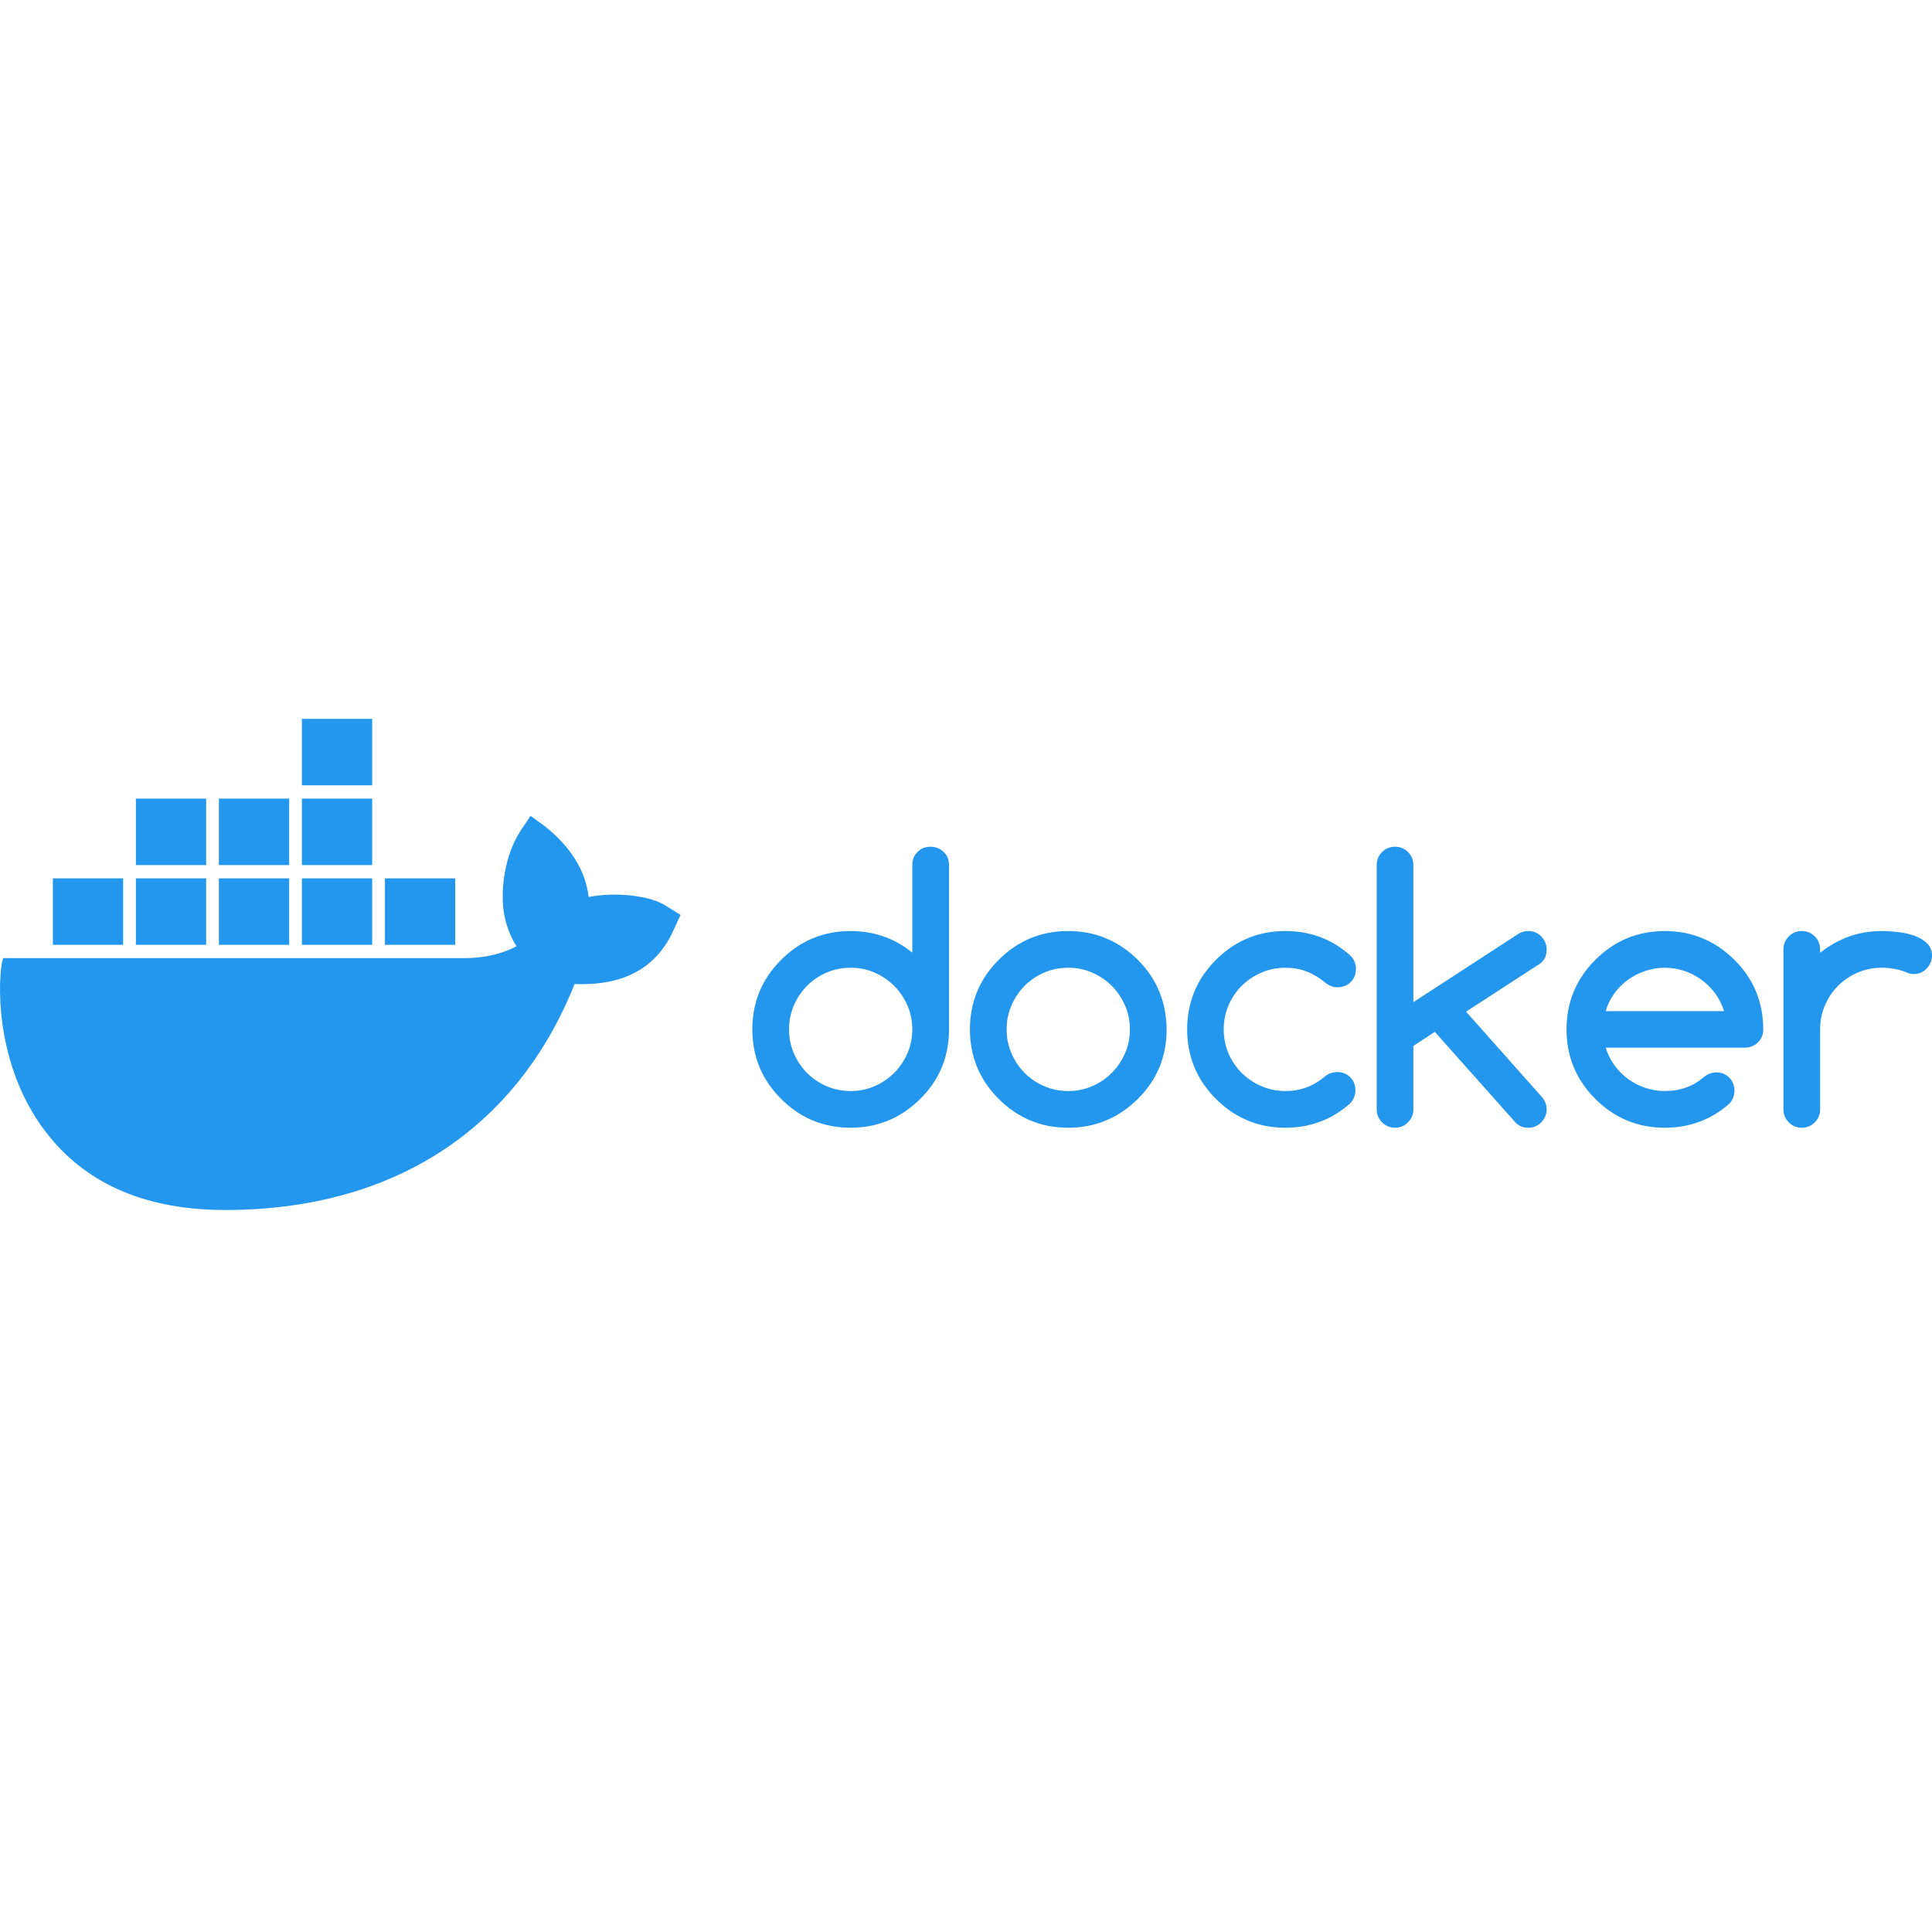
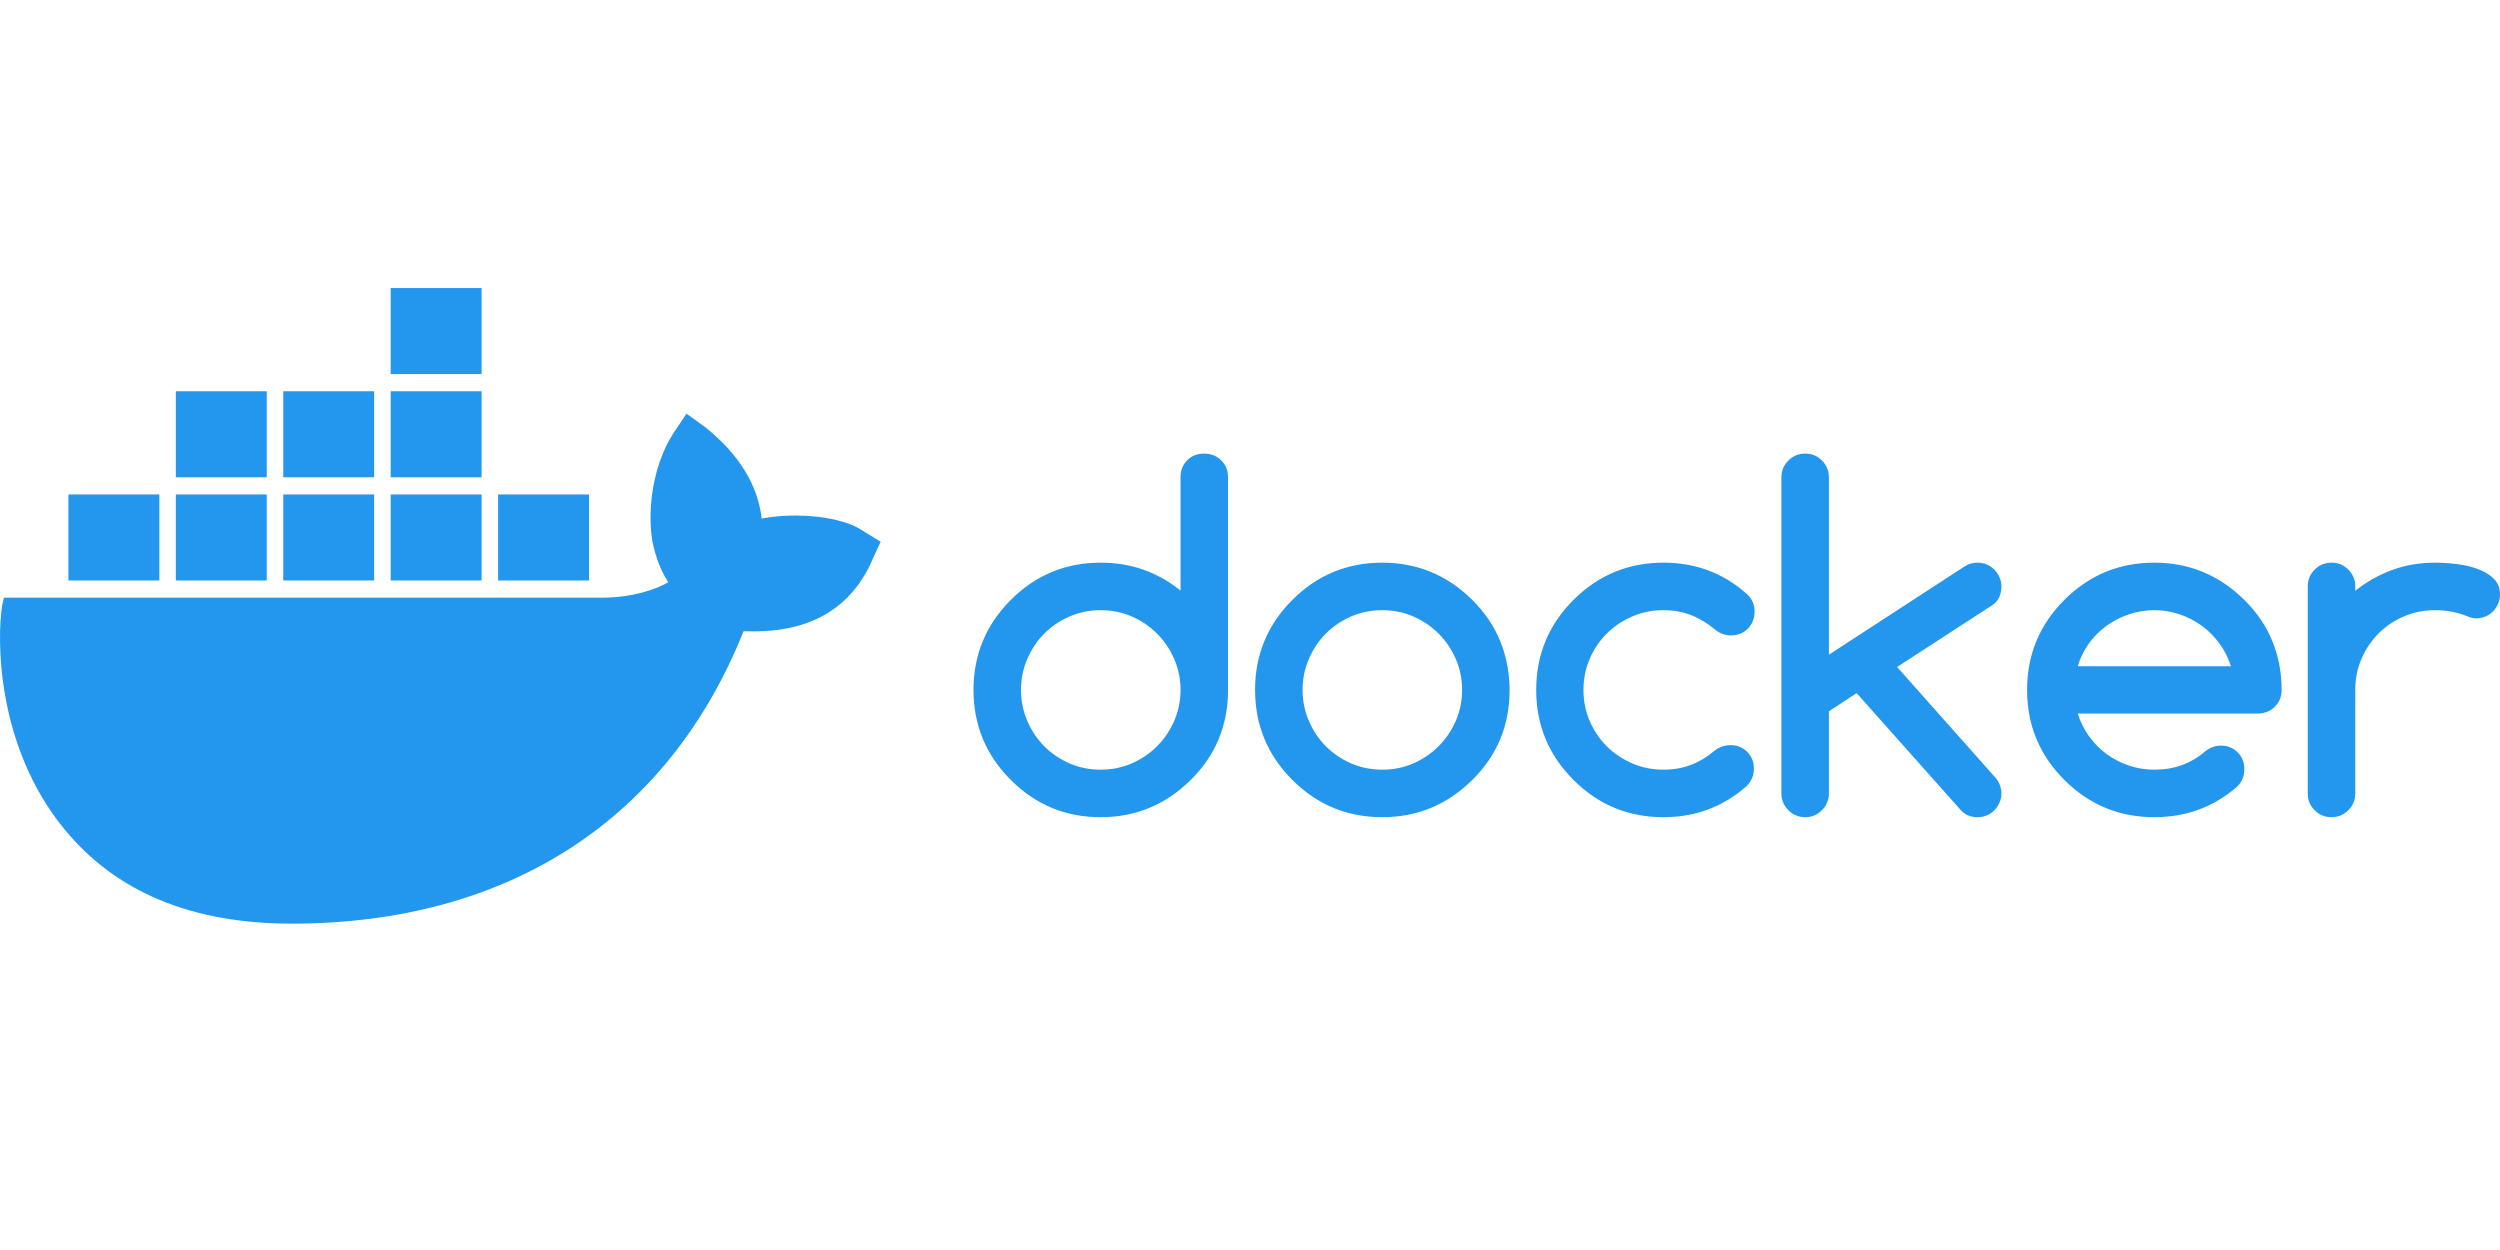
- <svg xmlns="http://www.w3.org/2000/svg" width="800px" height="800px" viewBox="0 -190.5 512 512" version="1.1" preserveAspectRatio="xMidYMid">
+ <svg xmlns="http://www.w3.org/2000/svg" width="800px" height="400px" viewBox="0 -31 512 200" version="1.1" preserveAspectRatio="xMidYMid">
  <g>
    <path d="M140.598,25.715 L144.49,28.533 C151.259,33.994 155.152,40.158 155.998,47.204 C163.275,45.794 172.582,46.851 176.644,49.669 L176.644,49.669 L180.367,51.959 L179.69,53.368 C178.505,56.01 178.167,56.715 177.998,57.067 C171.398,70.277 158.367,70.453 152.275,70.277 C136.875,108.85 104.044,130.162 59.706,130.162 C39.229,130.162 23.66,123.645 13.167,110.787 C-0.709,93.879 -0.709,71.862 0.475,64.817 L0.475,64.817 L0.814,63.408 L123.167,63.408 C129.598,63.408 134.506,61.646 136.875,60.237 C134.336,56.362 133.49,51.959 133.321,49.493 C132.813,42.448 134.506,35.05 137.89,29.766 L137.89,29.766 L140.598,25.715 Z M246.612,33.894 C247.978,33.894 249.133,34.351 250.08,35.267 C251.026,36.182 251.499,37.338 251.499,38.734 L251.499,82.297 C251.499,89.557 248.955,95.701 243.866,100.727 C238.716,105.816 232.572,108.36 225.436,108.36 C218.238,108.36 212.094,105.816 207.006,100.727 C201.917,95.639 199.373,89.495 199.373,82.297 C199.373,75.098 201.917,68.955 207.006,63.866 C212.094,58.778 218.238,56.234 225.436,56.234 C231.611,56.234 237.056,58.142 241.772,61.958 L241.772,38.734 C241.772,37.338 242.23,36.182 243.145,35.267 C244.06,34.351 245.216,33.894 246.612,33.894 Z M283.103,56.234 C290.239,56.234 296.382,58.778 301.533,63.866 C304.077,66.411 305.978,69.219 307.234,72.29 C308.491,75.362 309.135,78.698 309.166,82.297 C309.166,89.557 306.621,95.701 301.533,100.727 C296.382,105.816 290.239,108.36 283.103,108.36 C275.904,108.36 269.761,105.816 264.672,100.727 C259.584,95.639 257.039,89.495 257.039,82.297 C257.039,75.098 259.584,68.955 264.672,63.866 C269.761,58.778 275.904,56.234 283.103,56.234 Z M340.676,56.234 C347.223,56.234 352.885,58.343 357.664,62.563 C358.781,63.556 359.339,64.782 359.339,66.24 C359.339,67.636 358.881,68.8 357.966,69.731 C357.051,70.661 355.895,71.127 354.499,71.127 C353.32,71.127 352.265,70.754 351.334,70.01 C349.752,68.676 348.092,67.667 346.354,66.985 C344.616,66.302 342.724,65.961 340.676,65.961 C338.411,65.961 336.286,66.387 334.3,67.241 C332.314,68.094 330.577,69.257 329.087,70.731 C327.598,72.205 326.427,73.935 325.573,75.921 C324.72,77.906 324.293,80.032 324.293,82.297 C324.293,84.562 324.72,86.687 325.573,88.673 C326.427,90.659 327.598,92.388 329.087,93.862 C330.577,95.336 332.314,96.5 334.3,97.353 C336.286,98.206 338.411,98.633 340.676,98.633 C342.724,98.633 344.616,98.299 346.354,97.632 C348.092,96.965 349.736,95.964 351.287,94.63 C352.156,93.979 353.18,93.637 354.359,93.606 C355.755,93.606 356.911,94.064 357.826,94.979 C358.742,95.895 359.199,97.05 359.199,98.447 C359.199,99.812 358.687,101.006 357.664,102.03 C352.854,106.25 347.192,108.36 340.676,108.36 C333.478,108.36 327.334,105.816 322.246,100.727 C317.157,95.639 314.613,89.495 314.613,82.297 C314.613,75.098 317.157,68.955 322.246,63.866 C327.334,58.778 333.478,56.234 340.676,56.234 Z M369.72,33.894 C371.054,33.894 372.194,34.367 373.14,35.313 C374.087,36.26 374.56,37.415 374.56,38.781 L374.56,75.083 L402.392,56.978 C403.167,56.482 404.036,56.234 404.998,56.234 C405.681,56.234 406.317,56.358 406.906,56.606 C407.496,56.854 408.008,57.203 408.442,57.653 C408.876,58.103 409.225,58.623 409.489,59.212 C409.753,59.802 409.885,60.422 409.885,61.074 C409.885,62.811 409.264,64.099 408.023,64.937 L388.522,77.596 L408.535,100.122 C409.435,101.115 409.885,102.247 409.885,103.52 C409.885,104.171 409.753,104.792 409.489,105.381 C409.225,105.971 408.876,106.49 408.442,106.94 C408.008,107.39 407.496,107.739 406.906,107.987 C406.317,108.236 405.681,108.36 404.998,108.36 C403.695,108.36 402.609,107.941 401.74,107.103 L380.238,82.948 L374.56,86.672 L374.56,103.473 C374.56,104.807 374.087,105.955 373.14,106.917 C372.194,107.879 371.054,108.36 369.72,108.36 C368.354,108.36 367.199,107.879 366.252,106.917 C365.306,105.955 364.833,104.807 364.833,103.473 L364.833,38.781 C364.833,37.415 365.306,36.26 366.252,35.313 C367.199,34.367 368.354,33.894 369.72,33.894 Z M441.209,56.234 C448.345,56.234 454.489,58.778 459.639,63.866 C462.183,66.38 464.092,69.18 465.364,72.267 C466.636,75.354 467.272,78.698 467.272,82.297 C467.272,83.693 466.799,84.849 465.852,85.764 C464.906,86.679 463.75,87.137 462.385,87.137 L425.524,87.137 C426.052,88.844 426.828,90.403 427.852,91.814 C428.875,93.226 430.078,94.436 431.458,95.445 C432.839,96.453 434.36,97.236 436.02,97.795 C437.679,98.353 439.409,98.633 441.209,98.633 C443.257,98.633 445.134,98.322 446.84,97.702 C448.547,97.081 450.129,96.151 451.588,94.909 C452.518,94.134 453.589,93.73 454.799,93.699 C456.195,93.699 457.351,94.157 458.266,95.072 C459.182,95.988 459.639,97.143 459.639,98.54 C459.639,99.905 459.174,101.068 458.243,102.03 C453.434,106.25 447.756,108.36 441.209,108.36 C434.01,108.36 427.867,105.816 422.779,100.727 C417.69,95.639 415.146,89.495 415.146,82.297 C415.146,75.098 417.69,68.955 422.779,63.866 C427.867,58.778 434.01,56.234 441.209,56.234 Z M498.689,56.234 C500.054,56.234 501.52,56.327 503.087,56.513 C504.654,56.699 506.097,57.033 507.416,57.513 C508.734,57.994 509.828,58.654 510.697,59.491 C511.566,60.329 512,61.415 512,62.749 C512,63.432 511.868,64.068 511.604,64.658 C511.341,65.247 510.992,65.767 510.557,66.217 C510.123,66.667 509.611,67.016 509.021,67.264 C508.432,67.512 507.796,67.636 507.113,67.636 C506.524,67.636 505.841,67.466 505.065,67.124 C503.111,66.349 500.985,65.961 498.689,65.961 C496.424,65.961 494.299,66.387 492.313,67.241 C490.327,68.094 488.598,69.257 487.124,70.731 C485.65,72.205 484.486,73.935 483.633,75.921 C482.78,77.906 482.353,80.032 482.353,82.297 L482.353,103.52 C482.353,104.854 481.88,105.994 480.934,106.94 C479.987,107.887 478.847,108.36 477.513,108.36 C476.148,108.36 474.992,107.887 474.046,106.94 C473.099,105.994 472.626,104.854 472.626,103.52 L472.626,61.074 C472.626,59.74 473.099,58.599 474.046,57.653 C474.992,56.707 476.148,56.234 477.513,56.234 C478.847,56.234 479.987,56.707 480.934,57.653 C481.88,58.599 482.353,59.74 482.353,61.074 L482.353,62.005 C484.68,60.143 487.209,58.716 489.939,57.723 C492.67,56.73 495.586,56.234 498.689,56.234 Z M225.436,65.961 C223.14,65.961 220.999,66.395 219.013,67.264 C217.028,68.133 215.306,69.304 213.847,70.778 C212.389,72.252 211.233,73.981 210.38,75.967 C209.527,77.953 209.1,80.063 209.1,82.297 C209.1,84.531 209.527,86.641 210.38,88.626 C211.233,90.612 212.389,92.342 213.847,93.816 C215.306,95.289 217.028,96.461 219.013,97.33 C220.999,98.198 223.14,98.633 225.436,98.633 C227.701,98.633 229.826,98.198 231.812,97.33 C233.798,96.461 235.528,95.282 237.002,93.792 C238.475,92.303 239.639,90.573 240.492,88.603 C241.345,86.633 241.772,84.531 241.772,82.297 C241.772,80.063 241.345,77.961 240.492,75.99 C239.639,74.02 238.475,72.29 237.002,70.801 C235.528,69.312 233.798,68.133 231.812,67.264 C229.826,66.395 227.701,65.961 225.436,65.961 Z M283.103,65.961 C280.807,65.961 278.666,66.395 276.68,67.264 C274.694,68.133 272.972,69.304 271.514,70.778 C270.056,72.252 268.9,73.981 268.046,75.967 C267.193,77.953 266.767,80.063 266.767,82.297 C266.767,84.531 267.193,86.641 268.046,88.626 C268.9,90.612 270.056,92.342 271.514,93.816 C272.972,95.289 274.694,96.461 276.68,97.33 C278.666,98.198 280.807,98.633 283.103,98.633 C285.368,98.633 287.493,98.198 289.479,97.33 C291.465,96.461 293.194,95.282 294.668,93.792 C296.142,92.303 297.305,90.573 298.159,88.603 C299.012,86.633 299.439,84.531 299.439,82.297 C299.439,80.063 299.012,77.961 298.159,75.99 C297.305,74.02 296.142,72.29 294.668,70.801 C293.194,69.312 291.465,68.133 289.479,67.264 C287.493,66.395 285.368,65.961 283.103,65.961 Z M441.209,65.961 C439.44,65.961 437.718,66.24 436.043,66.798 C434.367,67.357 432.831,68.14 431.435,69.149 C430.039,70.157 428.829,71.367 427.805,72.779 C426.781,74.191 426.021,75.75 425.524,77.456 L456.893,77.456 C456.366,75.75 455.582,74.191 454.543,72.779 C453.504,71.367 452.293,70.157 450.913,69.149 C449.532,68.14 448.012,67.357 446.352,66.798 C444.692,66.24 442.977,65.961 441.209,65.961 Z M32.629,42.272 L32.629,59.885 L14.014,59.885 L14.014,42.272 L32.629,42.272 Z M54.629,42.272 L54.629,59.885 L36.014,59.885 L36.014,42.272 L54.629,42.272 Z M76.629,42.272 L76.629,59.885 L58.013,59.885 L58.013,42.272 L76.629,42.272 Z M98.629,42.272 L98.629,59.885 L80.013,59.885 L80.013,42.272 L98.629,42.272 Z M120.629,42.272 L120.629,59.885 L102.013,59.885 L102.013,42.272 L120.629,42.272 Z M98.629,21.136 L98.629,38.749 L80.013,38.749 L80.013,21.136 L98.629,21.136 Z M76.629,21.136 L76.629,38.749 L58.013,38.749 L58.013,21.136 L76.629,21.136 Z M54.629,21.136 L54.629,38.749 L36.014,38.749 L36.014,21.136 L54.629,21.136 Z M98.629,0 L98.629,17.613 L80.013,17.613 L80.013,0 L98.629,0 Z" fill="#2396ED">

</path>
  </g>
</svg>
